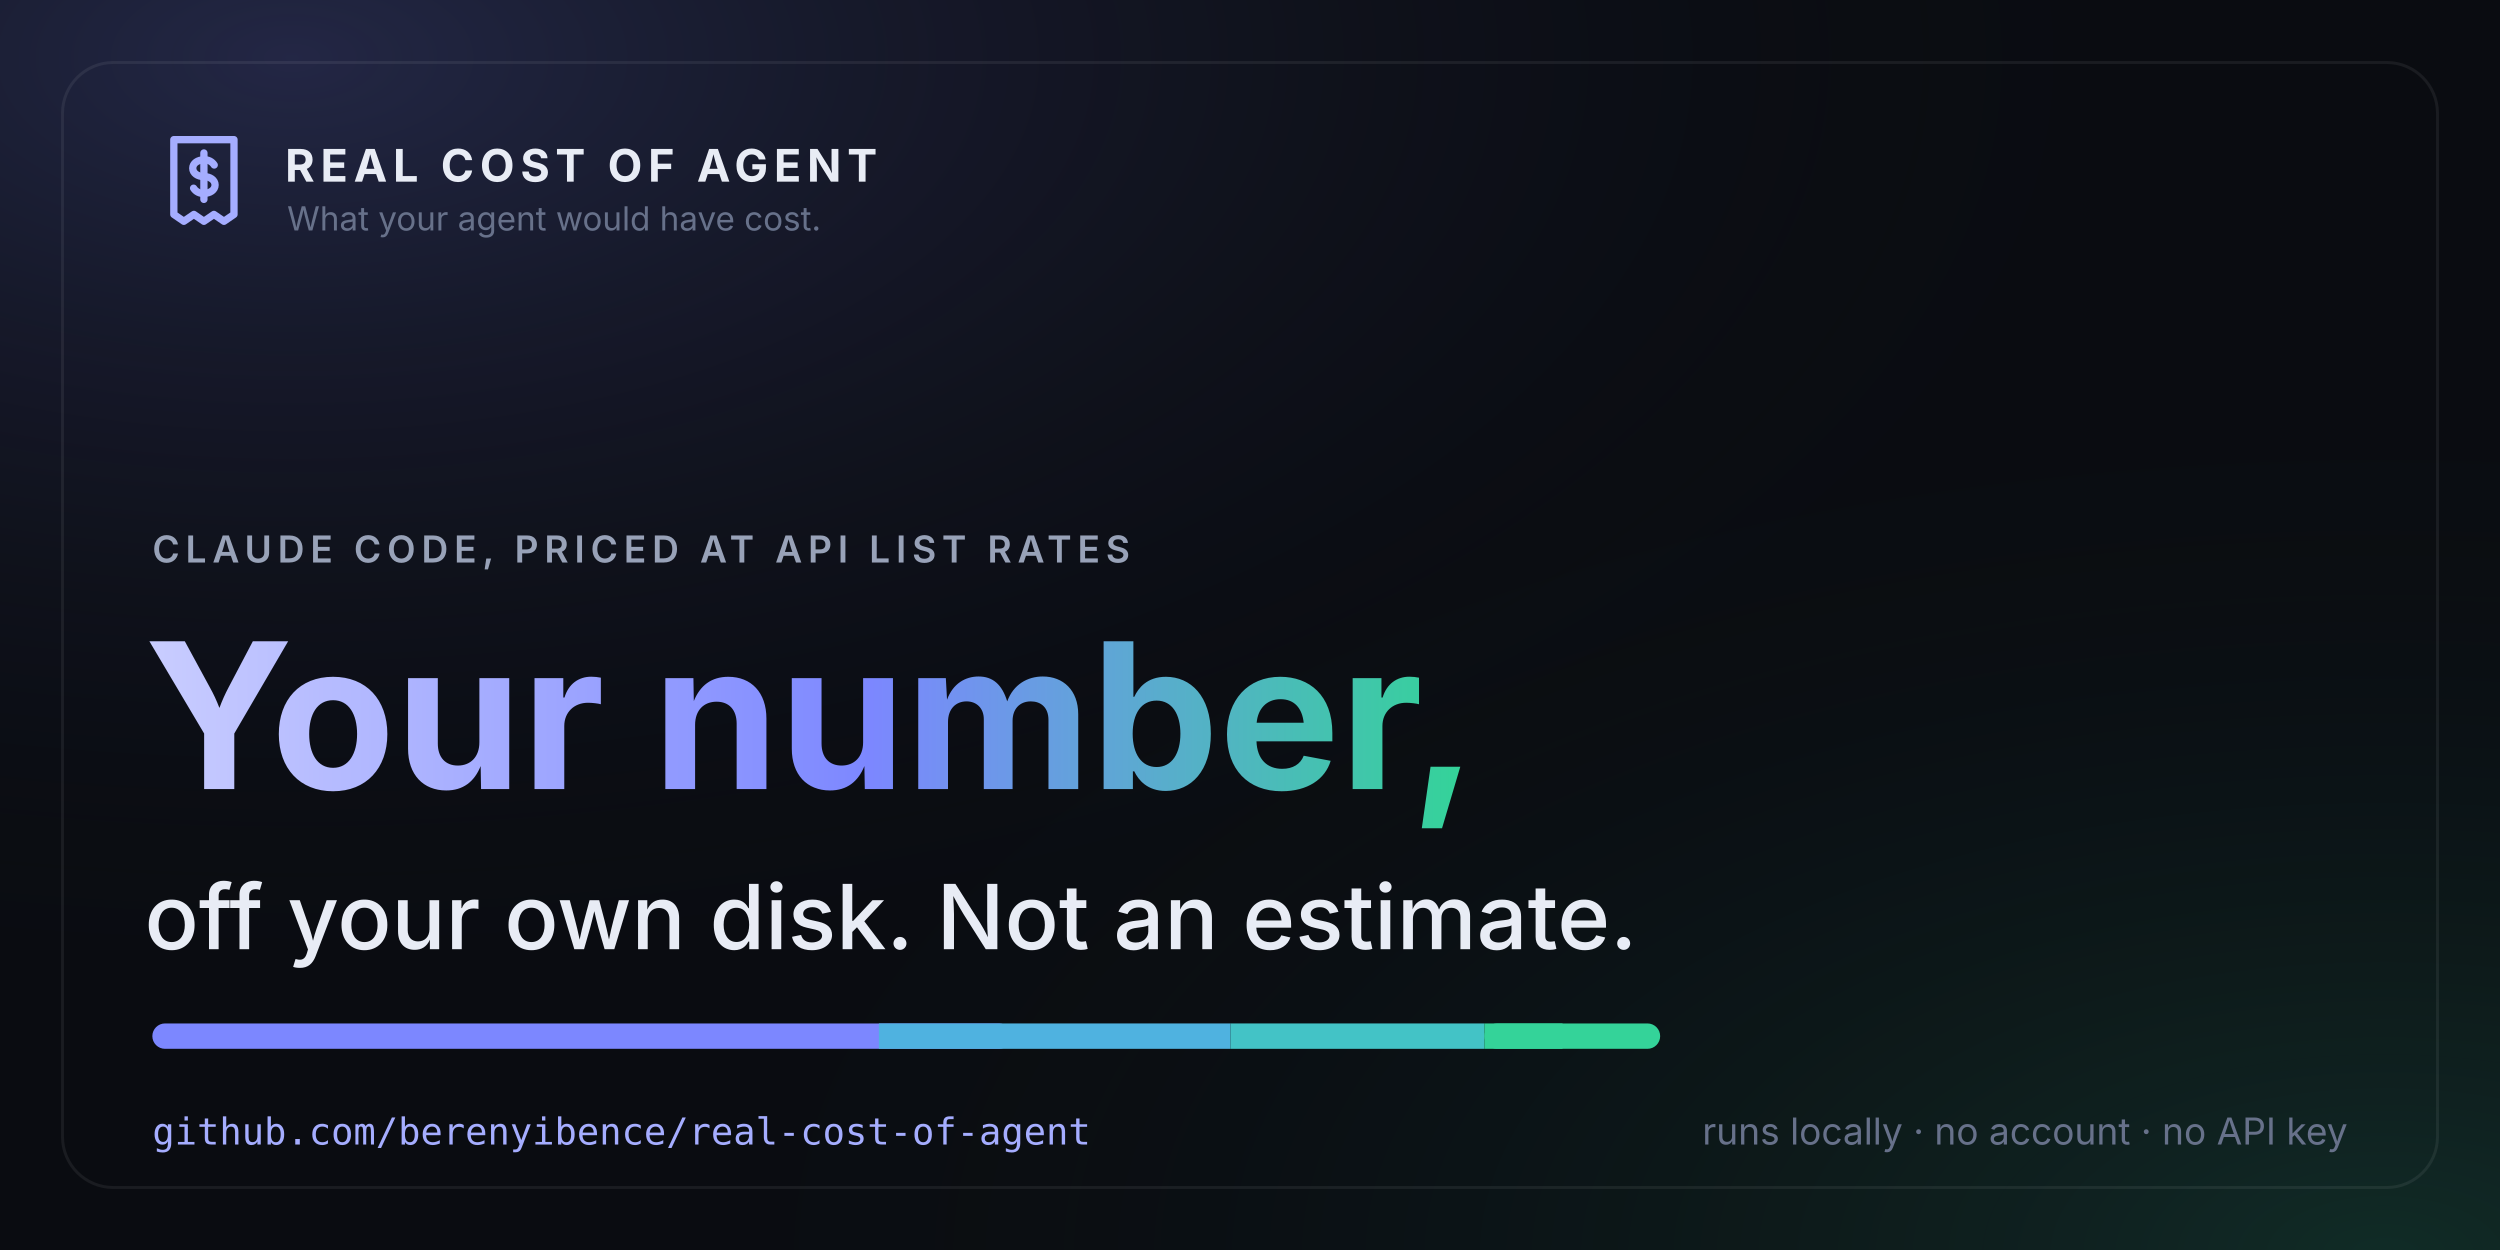
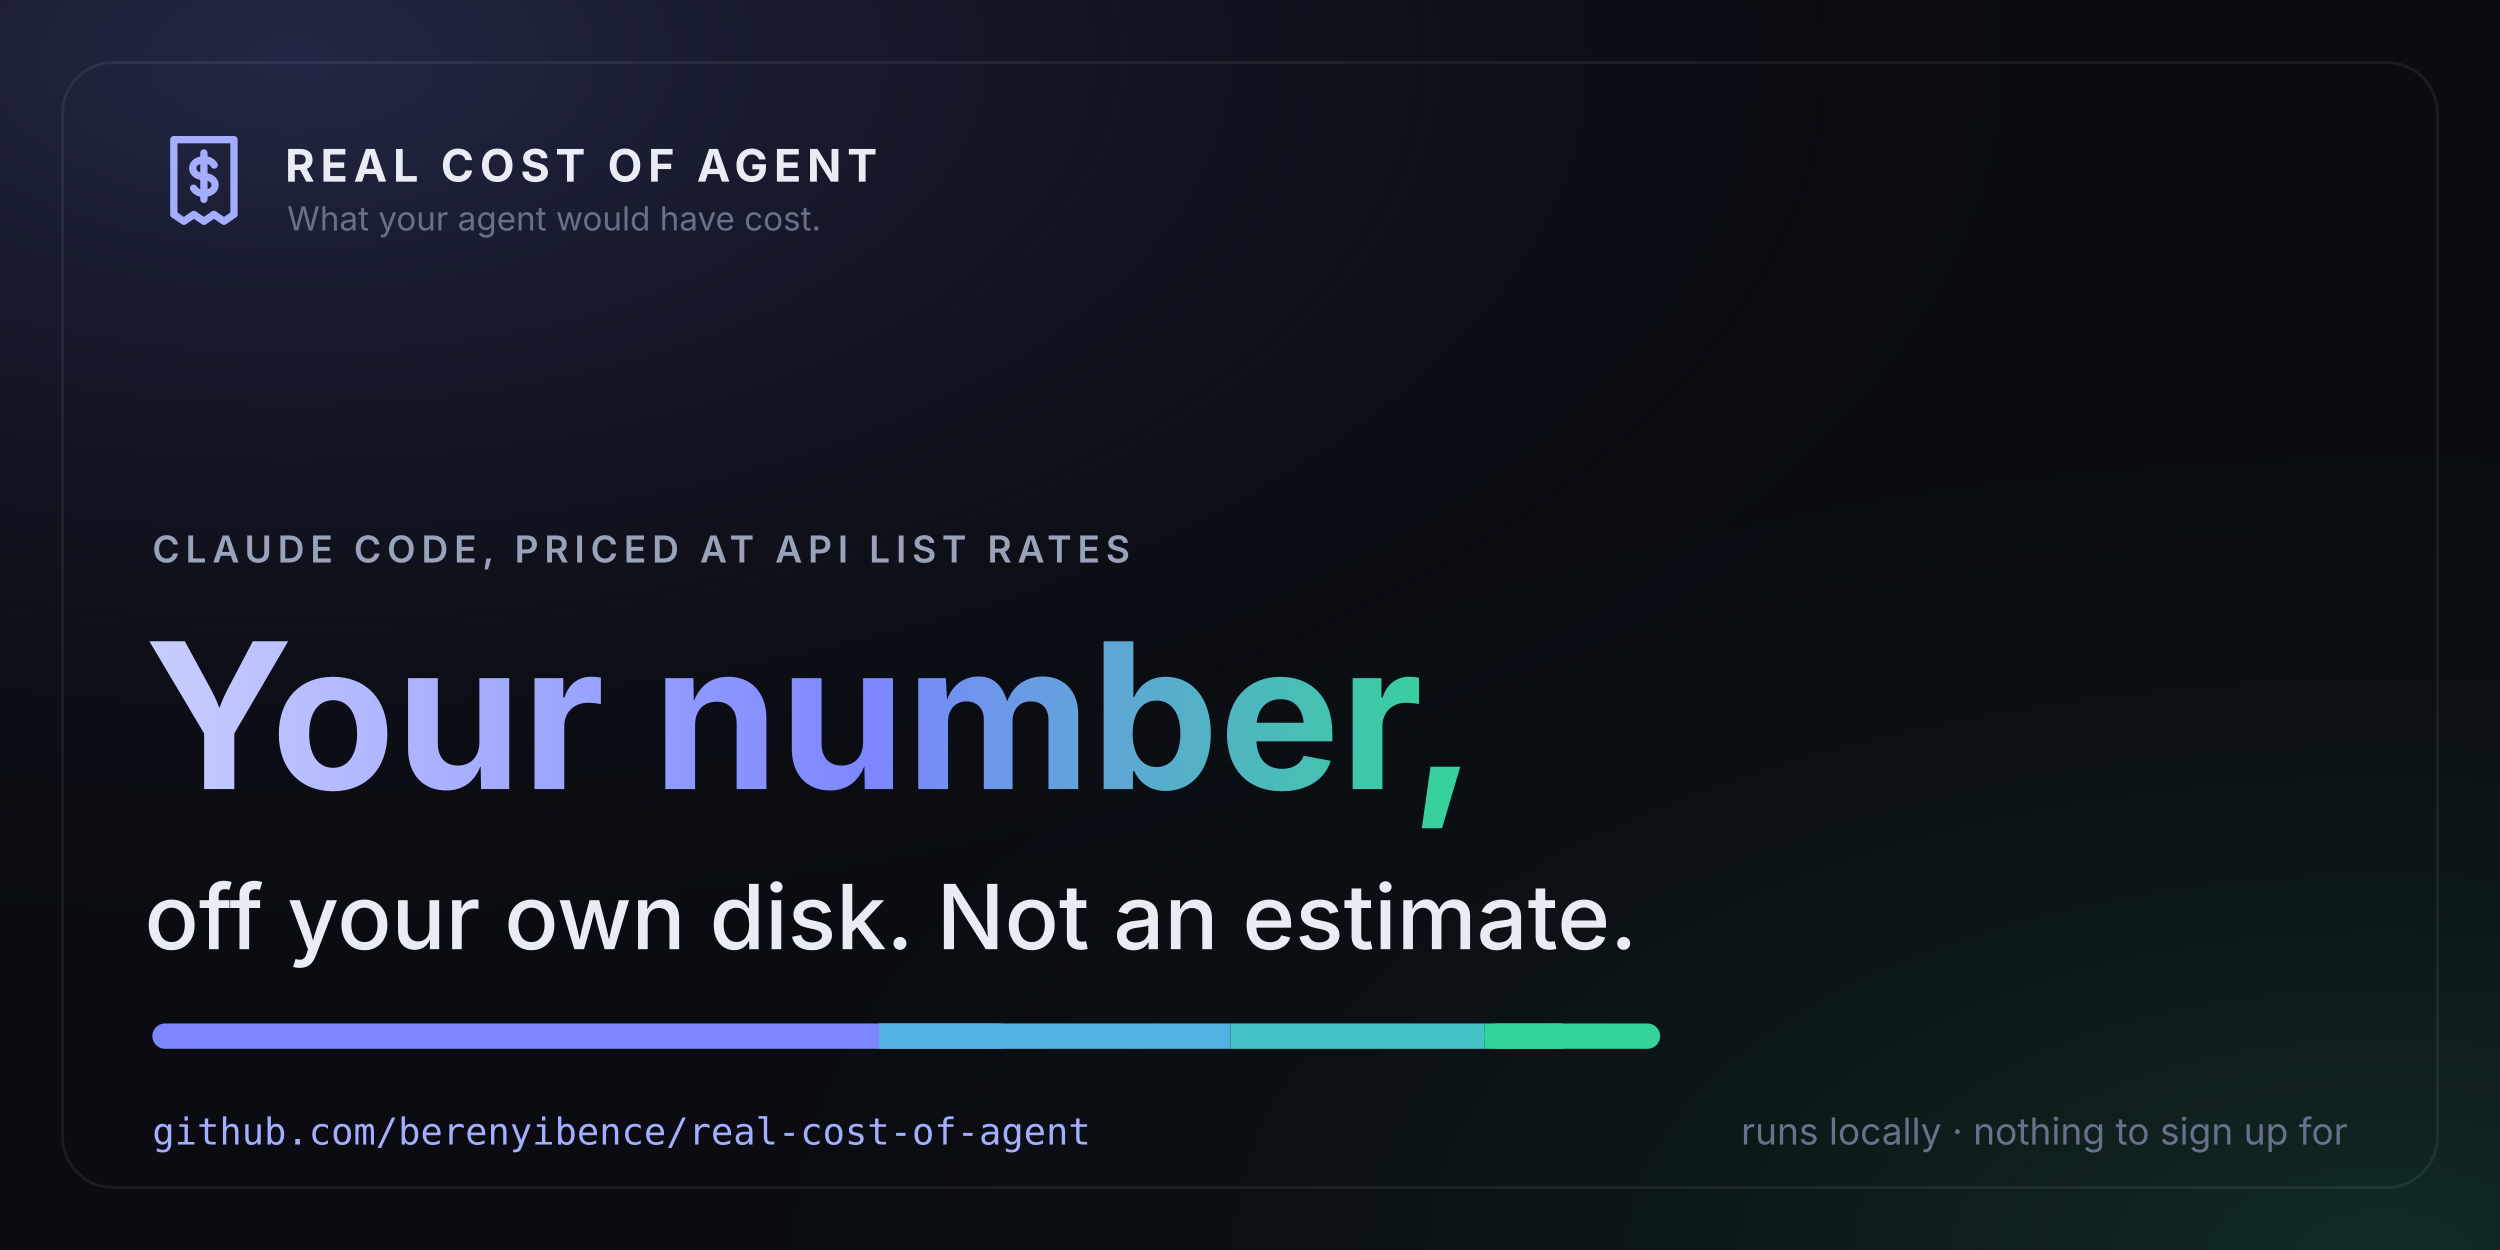
<svg xmlns="http://www.w3.org/2000/svg" viewBox="0 0 1280 640" width="1280" height="640" role="img" aria-label="Real Cost of Agent — what your agent would have cost">
  <defs>
    <linearGradient id="rcoa-number" x1="0" y1="0" x2="1" y2="0">
      <stop offset="0" stop-color="#c9cdff" />
      <stop offset="0.55" stop-color="#7c87ff" />
      <stop offset="1" stop-color="#34d399" />
    </linearGradient>
    <radialGradient id="rcoa-glow-a" cx="0.12" cy="0.05" r="0.75">
      <stop offset="0" stop-color="#7c87ff" stop-opacity="0.22" />
      <stop offset="1" stop-color="#0a0c11" stop-opacity="0" />
    </radialGradient>
    <radialGradient id="rcoa-glow-b" cx="0.95" cy="1" r="0.7">
      <stop offset="0" stop-color="#34d399" stop-opacity="0.16" />
      <stop offset="1" stop-color="#0a0c11" stop-opacity="0" />
    </radialGradient>
    <style>
      .sans { font-family: -apple-system, BlinkMacSystemFont, 'Segoe UI', Inter, system-ui, sans-serif; }
      .mono { font-family: ui-monospace, 'SF Mono', SFMono-Regular, Menlo, Consolas, monospace; }
    </style>
  </defs>
  <rect width="1280" height="640" fill="#0a0c11" />
  <rect width="1280" height="640" fill="url(#rcoa-glow-a)" />
  <rect width="1280" height="640" fill="url(#rcoa-glow-b)" />
  <rect x="32" y="32" width="1216" height="576" rx="26" fill="none" stroke="#ffffff" stroke-opacity="0.07" stroke-width="1.5" />
  <g transform="translate(78 66) scale(2.2)" fill="none" stroke="#a5adff" stroke-width="1.7" stroke-linecap="round" stroke-linejoin="round">
    <path d="M5 2.5h14v17.4l-2.33 1.6-2.34-1.6-2.33 1.6-2.33-1.6-2.34 1.6L5 19.9Z" />
    <path d="M14.4 8.4A2.6 2.6 0 0 0 12 7.2c-1.45 0-2.6.8-2.6 1.95s1.15 1.95 2.6 1.95 2.6.8 2.6 1.95-1.15 1.95-2.6 1.95a2.6 2.6 0 0 1-2.4-1.2" />
    <path d="M12 5.6v10.8" />
  </g>
  <text class="sans" x="146" y="93" font-size="23" font-weight="700" letter-spacing="3" fill="#e8ecf5">REAL COST OF AGENT</text>
  <text class="sans" x="147" y="118" font-size="17" fill="#67718a">What your agent would have cost.</text>
  <text class="sans" x="78" y="288" font-size="19" font-weight="600" letter-spacing="3" fill="#98a2b8">CLAUDE CODE, PRICED AT API LIST RATES</text>
  <text class="sans" x="74" y="404" font-size="104" font-weight="700" fill="url(#rcoa-number)">Your number,</text>
  <text class="sans" x="74" y="486" font-size="46" font-weight="500" fill="#e8ecf5">off your own disk. Not an estimate.</text>
  <g>
    <rect x="78" y="524" width="440" height="13" rx="6.5" fill="#7c87ff" />
    <rect x="450" y="524" width="180" height="13" fill="#4fb2e0" />
    <rect x="630" y="524" width="130" height="13" fill="#43c3c6" />
    <rect x="760" y="524" width="90" height="13" rx="6.5" fill="#34d399" />
    <rect x="760" y="524" width="40" height="13" fill="#34d399" />
  </g>
  <text class="mono" x="78" y="586" font-size="19" font-weight="500" fill="#a5adff">github.com/berenyibence/real-cost-of-agent</text>
-   <text class="sans" x="1202" y="586" font-size="19" text-anchor="end" fill="#67718a">runs locally · no account · no API key</text>
+   <text class="sans" x="1202" y="586" font-size="19" text-anchor="end" fill="#67718a">runs locally · nothing to sign up for</text>
</svg>
